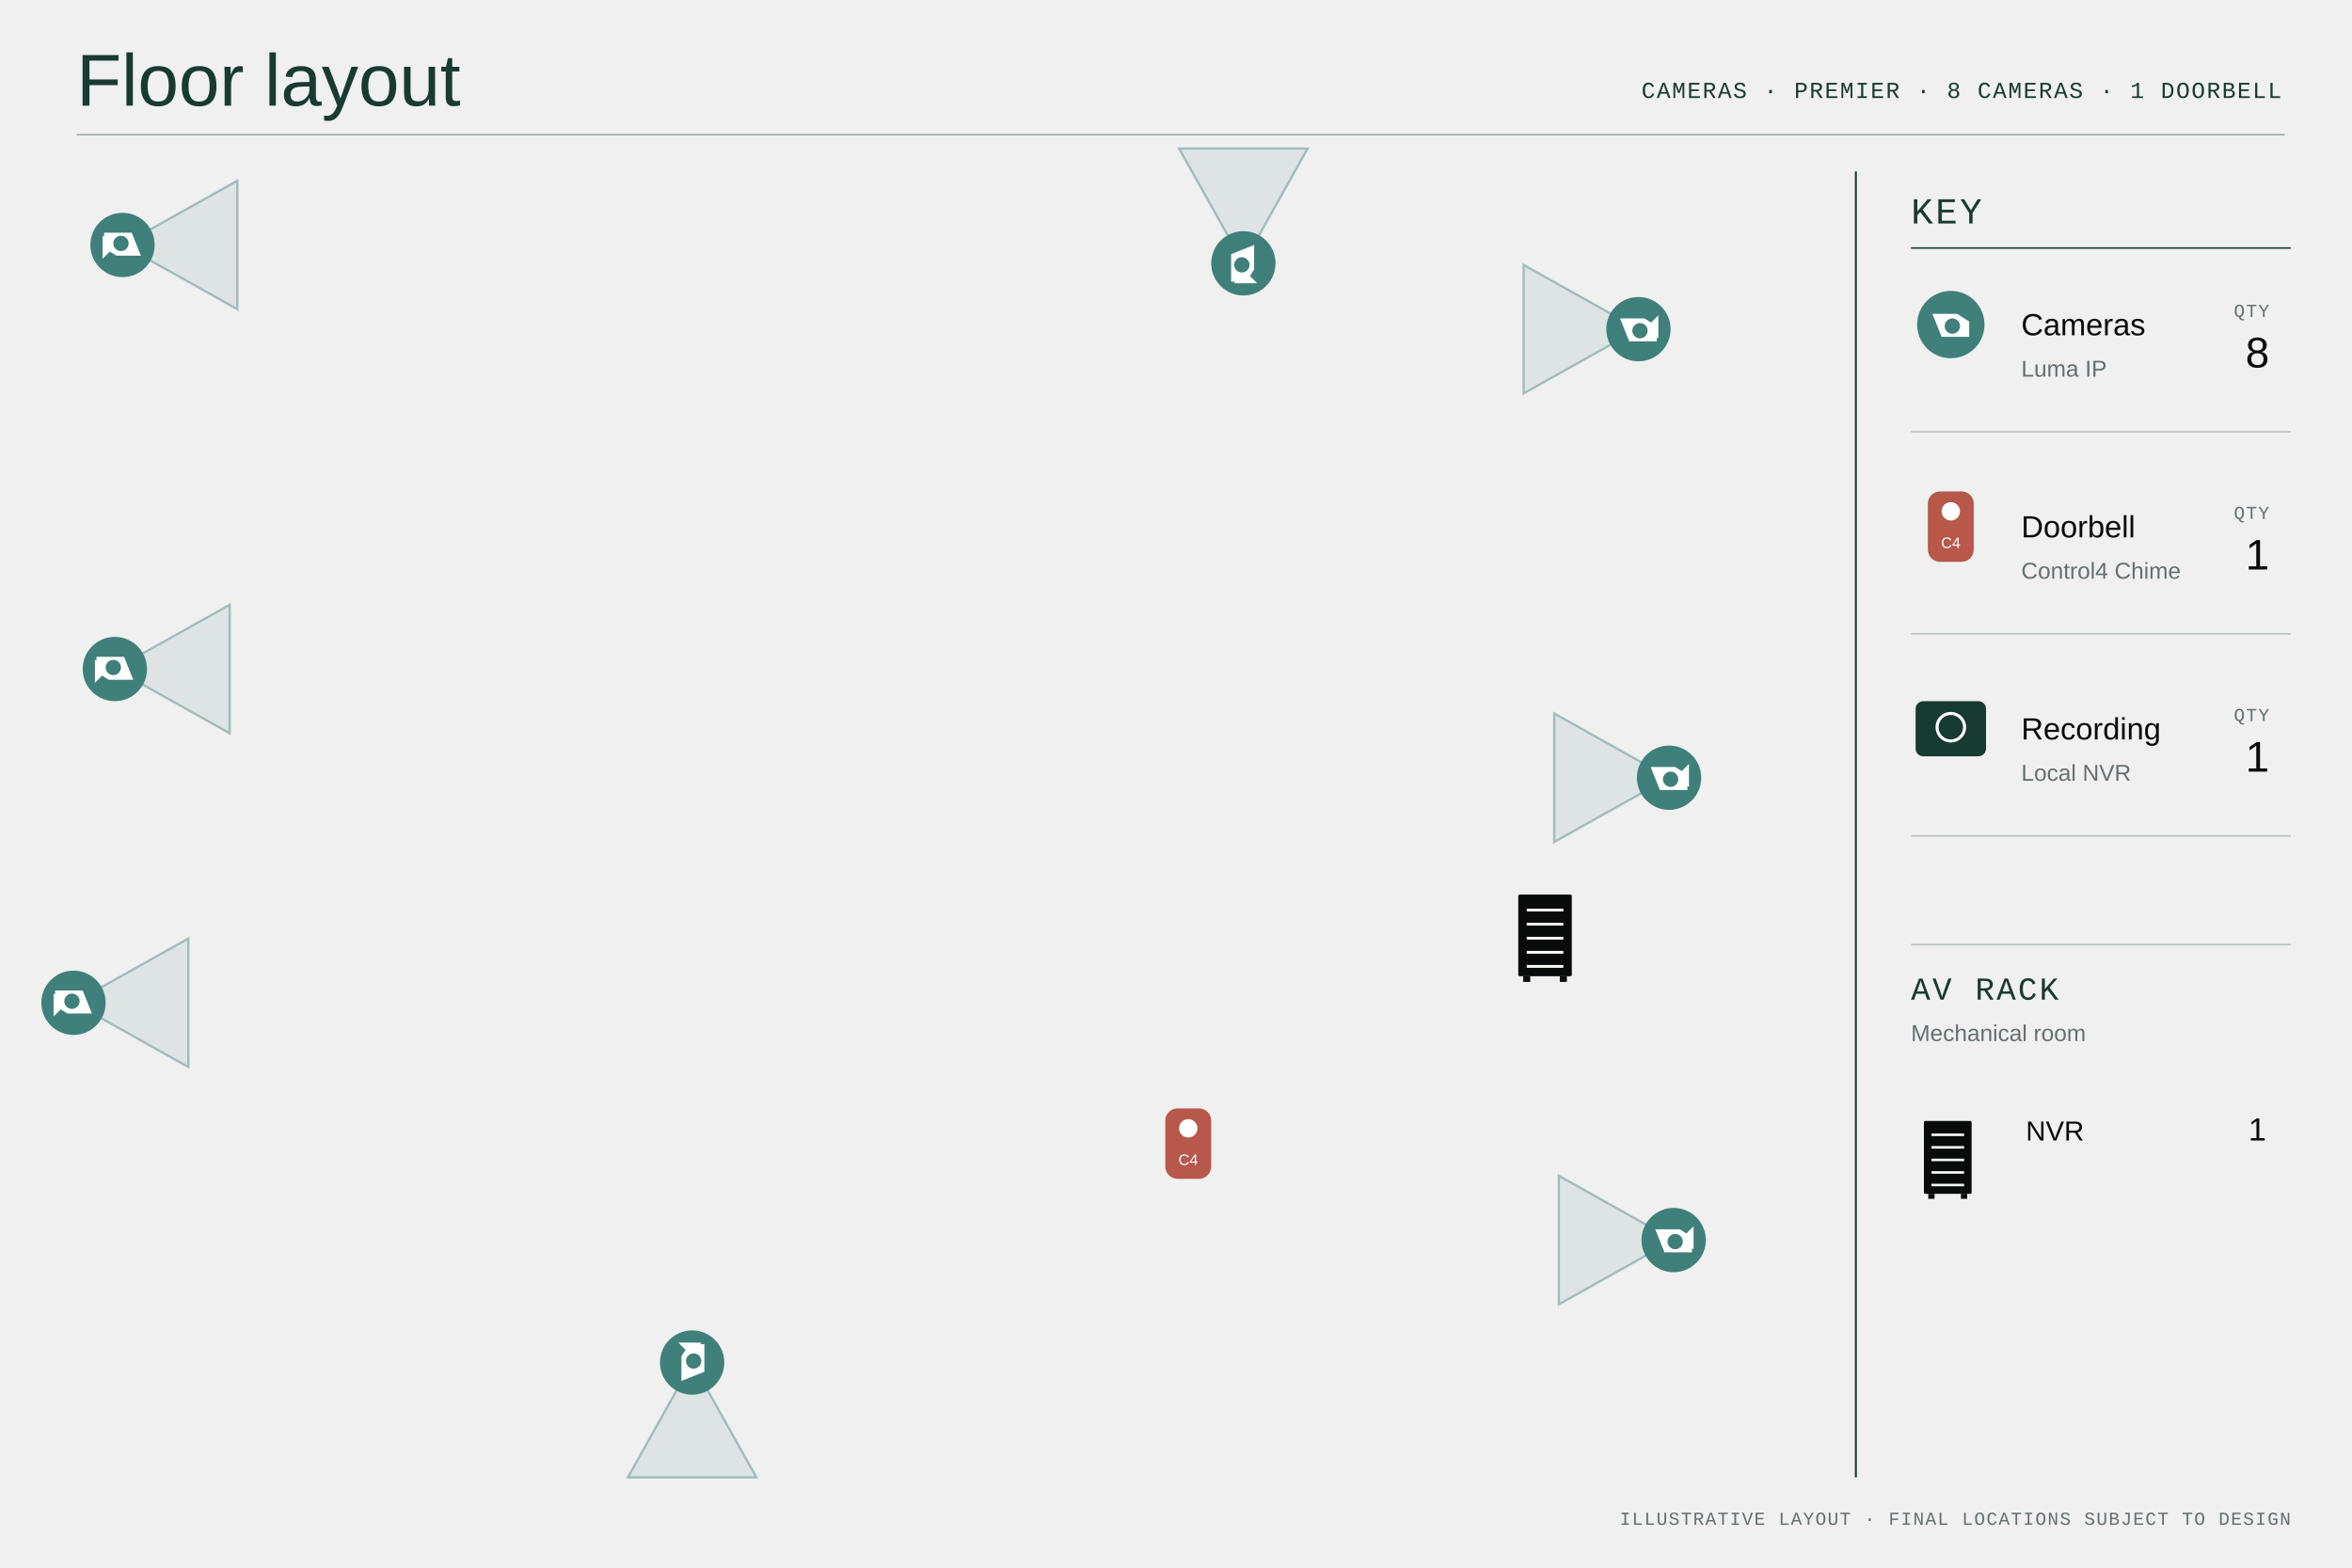
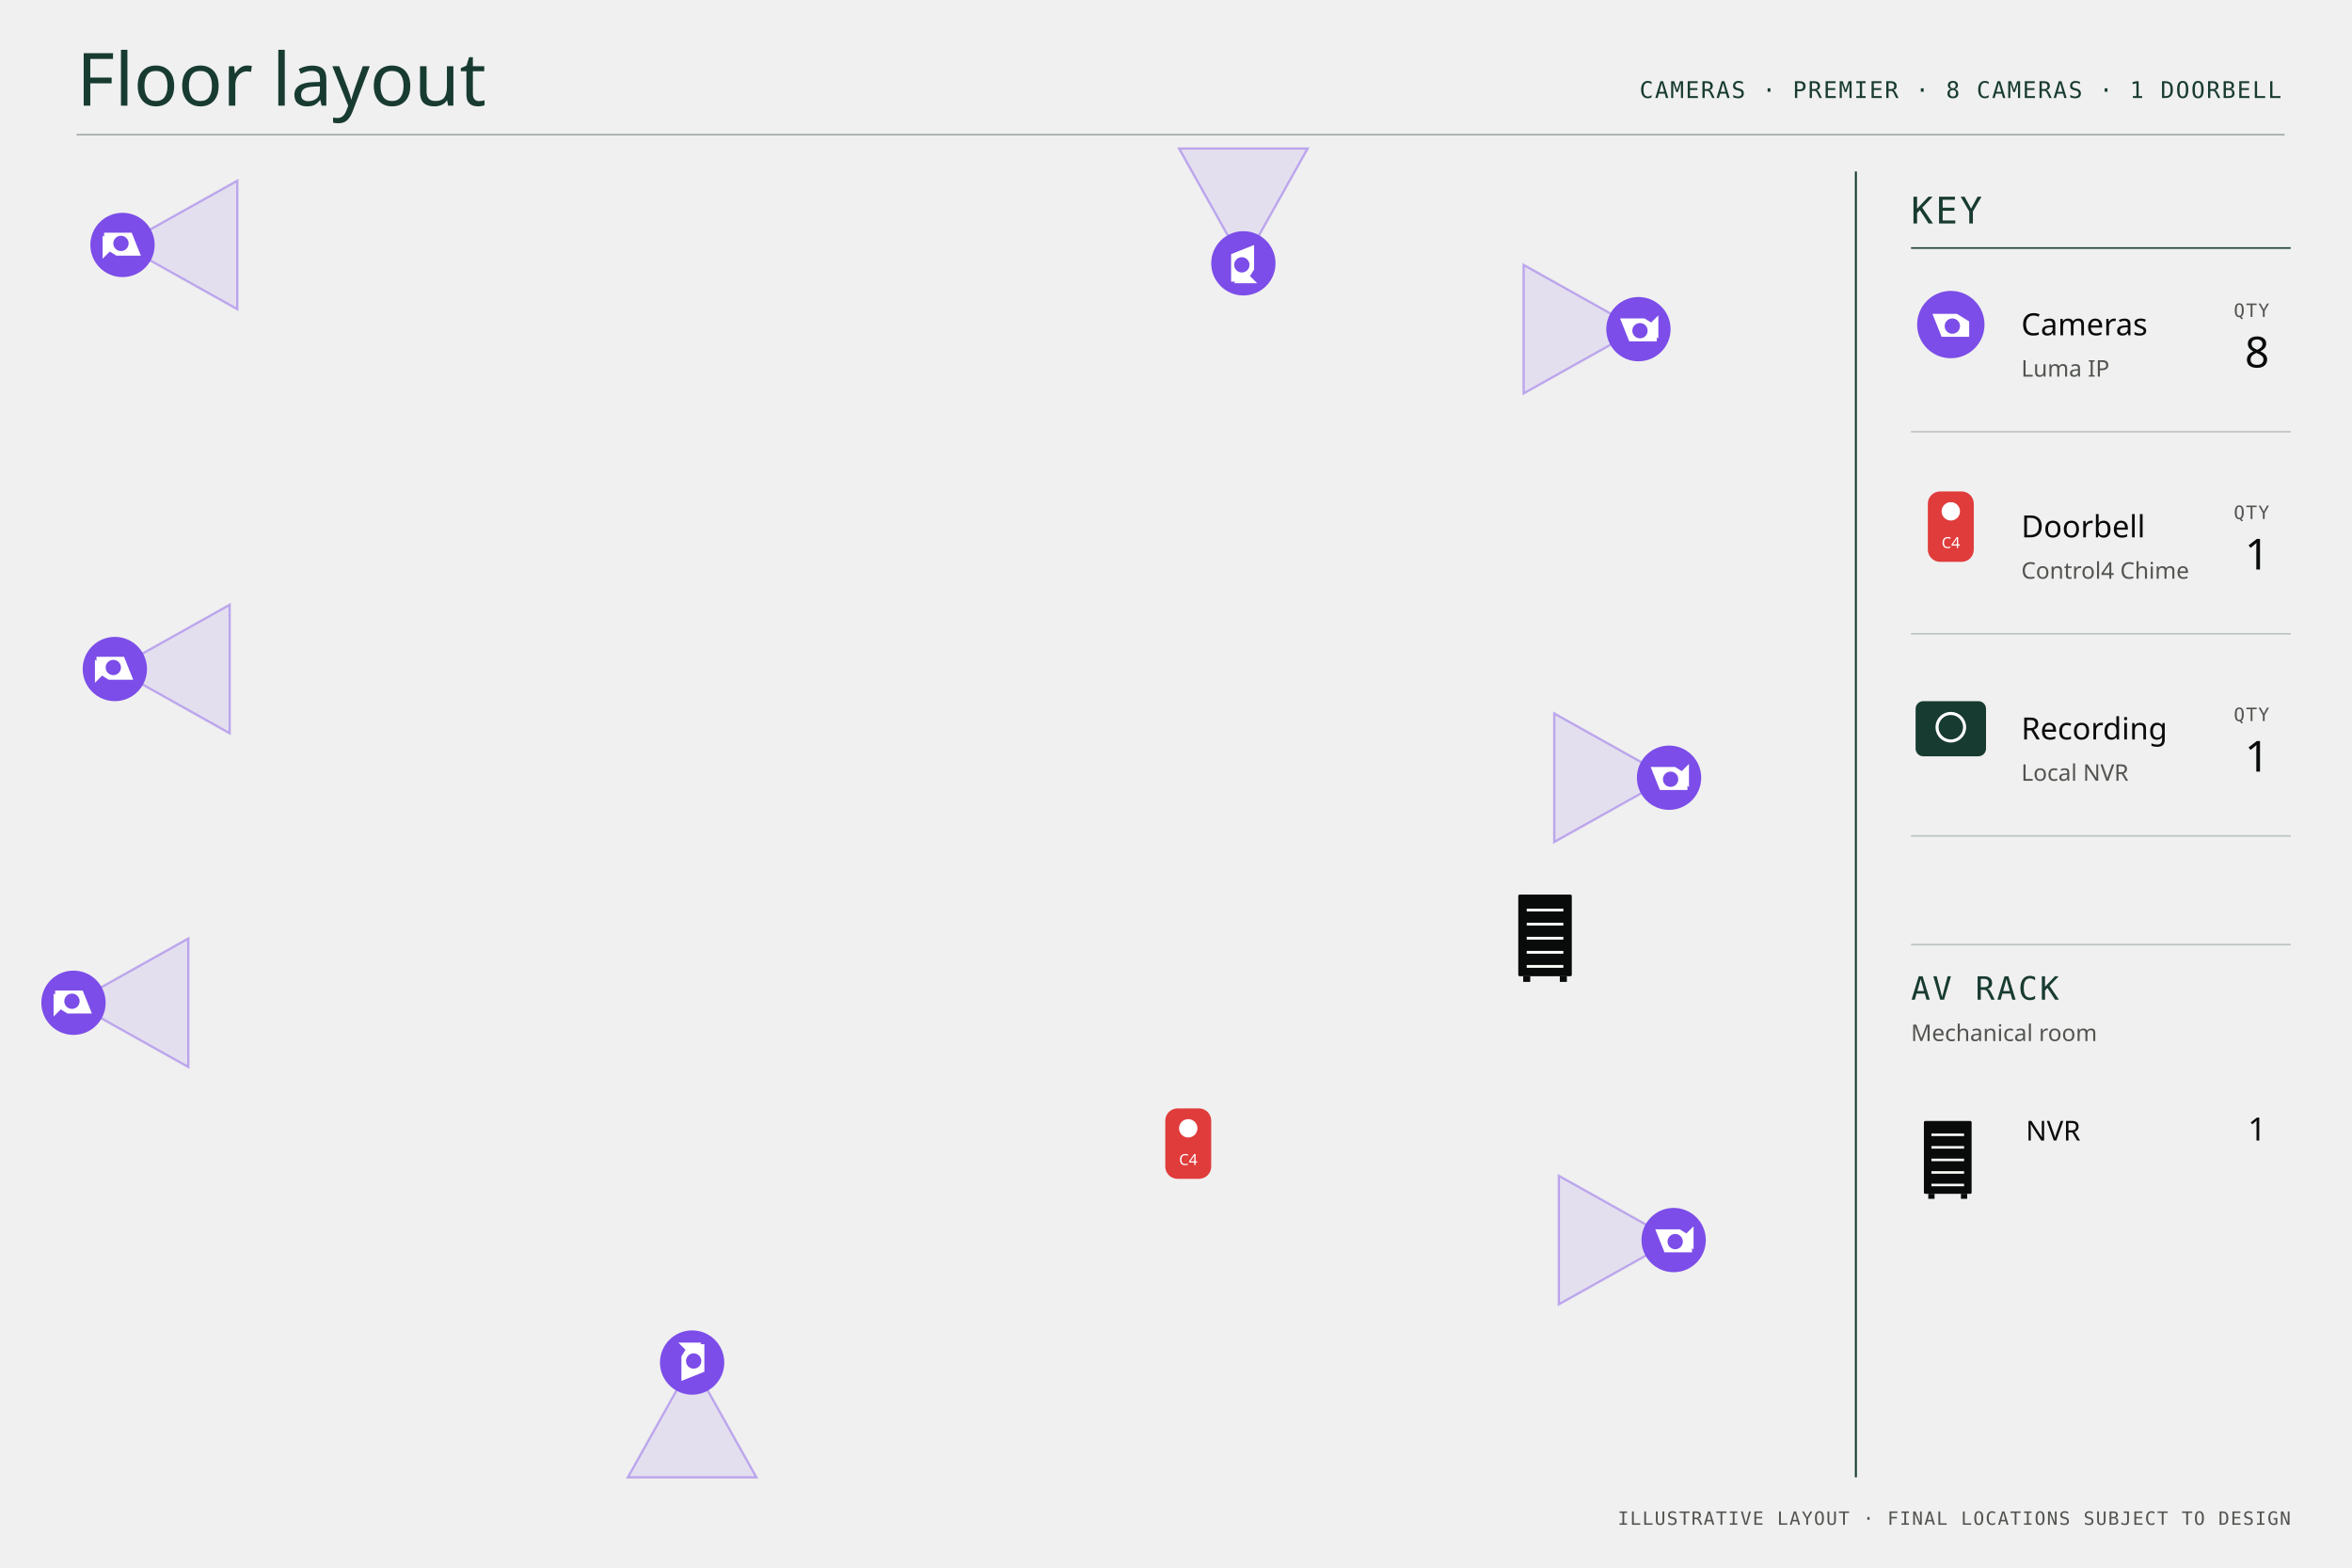
<svg xmlns="http://www.w3.org/2000/svg" viewBox="0 0 1536 1024" width="1536" height="1024" role="img" aria-label="Cameras Premier floor layout and equipment key">
-   <text x="50" y="69" fill="#183B31" font-family="Arial,Helvetica,sans-serif" font-size="48">Floor layout</text>
-   <text x="1490" y="64" fill="#183B31" font-family="IBM Plex Mono,Courier New,monospace" font-size="15" letter-spacing=".065em" text-anchor="end">CAMERAS · PREMIER · 8 CAMERAS · 1 DOORBELL</text>
+   <text x="50" y="69" fill="#183B31" font-family="Schibsted Grotesk,sans-serif" font-size="48">Floor layout</text>
+   <text x="1490" y="64" fill="#183B31" font-family="IBM Plex Mono,monospace" font-size="15" letter-spacing=".065em" text-anchor="end">CAMERAS · PREMIER · 8 CAMERAS · 1 DOORBELL</text>
  <line x1="50" y1="88" x2="1492" y2="88" stroke="#9DA7A3" stroke-width="1" />
  <g transform="translate(80,160) rotate(180)">
-     <path d="M0 0L-75 -42L-75 42Z" fill="#3F807A" fill-opacity=".10" stroke="#3F807A" stroke-opacity=".42" stroke-width="1.5" />
-     <circle r="21" fill="#3F807A" />
+     <path d="M0 0L-75 -42L-75 42Z" fill="#7C4DE8" fill-opacity=".10" stroke="#7C4DE8" stroke-opacity=".42" stroke-width="1.5" />
+     <circle r="21" fill="#7C4DE8" />
    <path d="M-12 -7h16l8 5v10h-18z" fill="white" />
-     <circle cx="1" cy="1" r="5" fill="#3F807A" />
+     <circle cx="1" cy="1" r="5" fill="#7C4DE8" />
    <path d="M8 -4l5 -5v15l-5 -3" fill="white" />
  </g>
  <g transform="translate(1070,215) rotate(0)">
-     <path d="M0 0L-75 -42L-75 42Z" fill="#3F807A" fill-opacity=".10" stroke="#3F807A" stroke-opacity=".42" stroke-width="1.5" />
-     <circle r="21" fill="#3F807A" />
+     <path d="M0 0L-75 -42L-75 42Z" fill="#7C4DE8" fill-opacity=".10" stroke="#7C4DE8" stroke-opacity=".42" stroke-width="1.5" />
+     <circle r="21" fill="#7C4DE8" />
    <path d="M-12 -7h16l8 5v10h-18z" fill="white" />
-     <circle cx="1" cy="1" r="5" fill="#3F807A" />
+     <circle cx="1" cy="1" r="5" fill="#7C4DE8" />
    <path d="M8 -4l5 -5v15l-5 -3" fill="white" />
  </g>
  <g transform="translate(48,655) rotate(180)">
-     <path d="M0 0L-75 -42L-75 42Z" fill="#3F807A" fill-opacity=".10" stroke="#3F807A" stroke-opacity=".42" stroke-width="1.5" />
-     <circle r="21" fill="#3F807A" />
+     <path d="M0 0L-75 -42L-75 42Z" fill="#7C4DE8" fill-opacity=".10" stroke="#7C4DE8" stroke-opacity=".42" stroke-width="1.5" />
+     <circle r="21" fill="#7C4DE8" />
    <path d="M-12 -7h16l8 5v10h-18z" fill="white" />
-     <circle cx="1" cy="1" r="5" fill="#3F807A" />
+     <circle cx="1" cy="1" r="5" fill="#7C4DE8" />
    <path d="M8 -4l5 -5v15l-5 -3" fill="white" />
  </g>
  <g transform="translate(1093,810) rotate(0)">
-     <path d="M0 0L-75 -42L-75 42Z" fill="#3F807A" fill-opacity=".10" stroke="#3F807A" stroke-opacity=".42" stroke-width="1.5" />
-     <circle r="21" fill="#3F807A" />
+     <path d="M0 0L-75 -42L-75 42Z" fill="#7C4DE8" fill-opacity=".10" stroke="#7C4DE8" stroke-opacity=".42" stroke-width="1.5" />
+     <circle r="21" fill="#7C4DE8" />
    <path d="M-12 -7h16l8 5v10h-18z" fill="white" />
-     <circle cx="1" cy="1" r="5" fill="#3F807A" />
+     <circle cx="1" cy="1" r="5" fill="#7C4DE8" />
    <path d="M8 -4l5 -5v15l-5 -3" fill="white" />
  </g>
  <g transform="translate(812,172) rotate(90)">
-     <path d="M0 0L-75 -42L-75 42Z" fill="#3F807A" fill-opacity=".10" stroke="#3F807A" stroke-opacity=".42" stroke-width="1.5" />
-     <circle r="21" fill="#3F807A" />
+     <path d="M0 0L-75 -42L-75 42Z" fill="#7C4DE8" fill-opacity=".10" stroke="#7C4DE8" stroke-opacity=".42" stroke-width="1.5" />
+     <circle r="21" fill="#7C4DE8" />
    <path d="M-12 -7h16l8 5v10h-18z" fill="white" />
-     <circle cx="1" cy="1" r="5" fill="#3F807A" />
+     <circle cx="1" cy="1" r="5" fill="#7C4DE8" />
    <path d="M8 -4l5 -5v15l-5 -3" fill="white" />
  </g>
  <g transform="translate(1090,508) rotate(0)">
-     <path d="M0 0L-75 -42L-75 42Z" fill="#3F807A" fill-opacity=".10" stroke="#3F807A" stroke-opacity=".42" stroke-width="1.5" />
-     <circle r="21" fill="#3F807A" />
+     <path d="M0 0L-75 -42L-75 42Z" fill="#7C4DE8" fill-opacity=".10" stroke="#7C4DE8" stroke-opacity=".42" stroke-width="1.5" />
+     <circle r="21" fill="#7C4DE8" />
    <path d="M-12 -7h16l8 5v10h-18z" fill="white" />
-     <circle cx="1" cy="1" r="5" fill="#3F807A" />
+     <circle cx="1" cy="1" r="5" fill="#7C4DE8" />
    <path d="M8 -4l5 -5v15l-5 -3" fill="white" />
  </g>
  <g transform="translate(452,890) rotate(-90)">
-     <path d="M0 0L-75 -42L-75 42Z" fill="#3F807A" fill-opacity=".10" stroke="#3F807A" stroke-opacity=".42" stroke-width="1.5" />
-     <circle r="21" fill="#3F807A" />
+     <path d="M0 0L-75 -42L-75 42Z" fill="#7C4DE8" fill-opacity=".10" stroke="#7C4DE8" stroke-opacity=".42" stroke-width="1.5" />
+     <circle r="21" fill="#7C4DE8" />
    <path d="M-12 -7h16l8 5v10h-18z" fill="white" />
-     <circle cx="1" cy="1" r="5" fill="#3F807A" />
+     <circle cx="1" cy="1" r="5" fill="#7C4DE8" />
    <path d="M8 -4l5 -5v15l-5 -3" fill="white" />
  </g>
  <g transform="translate(75,437) rotate(180)">
-     <path d="M0 0L-75 -42L-75 42Z" fill="#3F807A" fill-opacity=".10" stroke="#3F807A" stroke-opacity=".42" stroke-width="1.5" />
-     <circle r="21" fill="#3F807A" />
+     <path d="M0 0L-75 -42L-75 42Z" fill="#7C4DE8" fill-opacity=".10" stroke="#7C4DE8" stroke-opacity=".42" stroke-width="1.5" />
+     <circle r="21" fill="#7C4DE8" />
    <path d="M-12 -7h16l8 5v10h-18z" fill="white" />
-     <circle cx="1" cy="1" r="5" fill="#3F807A" />
+     <circle cx="1" cy="1" r="5" fill="#7C4DE8" />
    <path d="M8 -4l5 -5v15l-5 -3" fill="white" />
  </g>
  <g transform="translate(776,747)">
-     <rect x="-15" y="-23" width="30" height="46" rx="8" fill="#B7584B" />
+     <rect x="-15" y="-23" width="30" height="46" rx="8" fill="#E03C3C" />
    <circle cy="-10" r="6" fill="white" />
-     <text x="0" y="14" fill="white" font-family="Arial,Helvetica,sans-serif" font-size="10" text-anchor="middle">C4</text>
+     <text x="0" y="14" fill="white" font-family="Instrument Sans,sans-serif" font-size="10" text-anchor="middle">C4</text>
  </g>
  <g transform="translate(1009,611) scale(0.92)">
    <rect x="-19" y="-29" width="38" height="58" rx="1" fill="#090B0A" />
    <path d="M-13 -18h26M-13 -8h26M-13 2h26M-13 12h26M-13 22h26" stroke="#FAFBF7" stroke-width="2" />
    <path d="M-13 29v4m26 -4v4" stroke="#090B0A" stroke-width="5" />
  </g>
  <line x1="1212" y1="112" x2="1212" y2="965" stroke="#183B31" stroke-width="1.3" />
-   <text x="1248" y="146" fill="#183B31" font-family="IBM Plex Mono,Courier New,monospace" font-size="24" letter-spacing=".065em">KEY</text>
+   <text x="1248" y="146" fill="#183B31" font-family="IBM Plex Mono,monospace" font-size="24" letter-spacing=".065em">KEY</text>
  <line x1="1248" y1="162" x2="1496" y2="162" stroke="#183B31" stroke-width="1" />
  <g>
    <g transform="translate(1274,212)">
-       <circle r="22" fill="#3F807A" />
+       <circle r="22" fill="#7C4DE8" />
      <path d="M-12 -7h16l8 5v10h-18z" fill="white" />
-       <circle cx="1" cy="1" r="5" fill="#3F807A" />
+       <circle cx="1" cy="1" r="5" fill="#7C4DE8" />
    </g>
-     <text x="1320" y="219" fill="#090B0A" font-family="Arial,Helvetica,sans-serif" font-size="20">Cameras</text>
-     <text x="1320" y="246" fill="#666E70" font-family="Arial,Helvetica,sans-serif" font-size="15">Luma IP</text>
-     <text x="1482" y="207" fill="#666E70" font-family="IBM Plex Mono,Courier New,monospace" font-size="12" letter-spacing=".065em" text-anchor="end">QTY</text>
-     <text x="1482" y="240" fill="#090B0A" font-family="Arial,Helvetica,sans-serif" font-size="28" text-anchor="end">8</text>
+     <text x="1320" y="219" fill="#090B0A" font-family="Instrument Sans,sans-serif" font-size="20">Cameras</text>
+     <text x="1320" y="246" fill="#51544F" font-family="Instrument Sans,sans-serif" font-size="15">Luma IP</text>
+     <text x="1482" y="207" fill="#51544F" font-family="IBM Plex Mono,monospace" font-size="12" letter-spacing=".065em" text-anchor="end">QTY</text>
+     <text x="1482" y="240" fill="#090B0A" font-family="Instrument Sans,sans-serif" font-size="28" text-anchor="end">8</text>
    <line x1="1248" y1="282" x2="1496" y2="282" stroke="#BBC2BE" stroke-width="1" />
  </g>
  <g>
    <g transform="translate(1274,344)">
-       <rect x="-15" y="-23" width="30" height="46" rx="8" fill="#B7584B" />
+       <rect x="-15" y="-23" width="30" height="46" rx="8" fill="#E03C3C" />
      <circle cy="-10" r="6" fill="white" />
-       <text x="0" y="14" fill="white" font-family="Arial,Helvetica,sans-serif" font-size="10" text-anchor="middle">C4</text>
+       <text x="0" y="14" fill="white" font-family="Instrument Sans,sans-serif" font-size="10" text-anchor="middle">C4</text>
    </g>
-     <text x="1320" y="351" fill="#090B0A" font-family="Arial,Helvetica,sans-serif" font-size="20">Doorbell</text>
-     <text x="1320" y="378" fill="#666E70" font-family="Arial,Helvetica,sans-serif" font-size="15">Control4 Chime</text>
-     <text x="1482" y="339" fill="#666E70" font-family="IBM Plex Mono,Courier New,monospace" font-size="12" letter-spacing=".065em" text-anchor="end">QTY</text>
-     <text x="1482" y="372" fill="#090B0A" font-family="Arial,Helvetica,sans-serif" font-size="28" text-anchor="end">1</text>
+     <text x="1320" y="351" fill="#090B0A" font-family="Instrument Sans,sans-serif" font-size="20">Doorbell</text>
+     <text x="1320" y="378" fill="#51544F" font-family="Instrument Sans,sans-serif" font-size="15">Control4 Chime</text>
+     <text x="1482" y="339" fill="#51544F" font-family="IBM Plex Mono,monospace" font-size="12" letter-spacing=".065em" text-anchor="end">QTY</text>
+     <text x="1482" y="372" fill="#090B0A" font-family="Instrument Sans,sans-serif" font-size="28" text-anchor="end">1</text>
    <line x1="1248" y1="414" x2="1496" y2="414" stroke="#BBC2BE" stroke-width="1" />
  </g>
  <g>
    <g transform="translate(1274,476)">
      <rect x="-23" y="-18" width="46" height="36" rx="5" fill="#183B31" />
      <circle cx="0" cy="-1" r="9" stroke="white" stroke-width="2" fill="none" />
    </g>
-     <text x="1320" y="483" fill="#090B0A" font-family="Arial,Helvetica,sans-serif" font-size="20">Recording</text>
-     <text x="1320" y="510" fill="#666E70" font-family="Arial,Helvetica,sans-serif" font-size="15">Local NVR</text>
-     <text x="1482" y="471" fill="#666E70" font-family="IBM Plex Mono,Courier New,monospace" font-size="12" letter-spacing=".065em" text-anchor="end">QTY</text>
-     <text x="1482" y="504" fill="#090B0A" font-family="Arial,Helvetica,sans-serif" font-size="28" text-anchor="end">1</text>
+     <text x="1320" y="483" fill="#090B0A" font-family="Instrument Sans,sans-serif" font-size="20">Recording</text>
+     <text x="1320" y="510" fill="#51544F" font-family="Instrument Sans,sans-serif" font-size="15">Local NVR</text>
+     <text x="1482" y="471" fill="#51544F" font-family="IBM Plex Mono,monospace" font-size="12" letter-spacing=".065em" text-anchor="end">QTY</text>
+     <text x="1482" y="504" fill="#090B0A" font-family="Instrument Sans,sans-serif" font-size="28" text-anchor="end">1</text>
    <line x1="1248" y1="546" x2="1496" y2="546" stroke="#BBC2BE" stroke-width="1" />
  </g>
  <line x1="1248" y1="617" x2="1496" y2="617" stroke="#BBC2BE" stroke-width="1" />
-   <text x="1248" y="653" fill="#183B31" font-family="IBM Plex Mono,Courier New,monospace" font-size="21" letter-spacing=".065em">AV RACK</text>
-   <text x="1248" y="680" fill="#666E70" font-family="Arial,Helvetica,sans-serif" font-size="15">Mechanical room</text>
+   <text x="1248" y="653" fill="#183B31" font-family="IBM Plex Mono,monospace" font-size="21" letter-spacing=".065em">AV RACK</text>
+   <text x="1248" y="680" fill="#51544F" font-family="Instrument Sans,sans-serif" font-size="15">Mechanical room</text>
  <g transform="translate(1272,756) scale(0.82)">
    <rect x="-19" y="-29" width="38" height="58" rx="1" fill="#090B0A" />
    <path d="M-13 -18h26M-13 -8h26M-13 2h26M-13 12h26M-13 22h26" stroke="#FAFBF7" stroke-width="2" />
    <path d="M-13 29v4m26 -4v4" stroke="#090B0A" stroke-width="5" />
  </g>
-   <text x="1323" y="745" fill="#090B0A" font-family="Arial,Helvetica,sans-serif" font-size="18">NVR</text>
-   <text x="1480" y="745" fill="#090B0A" font-family="Arial,Helvetica,sans-serif" font-size="21" text-anchor="end">1</text>
-   <text x="1496" y="996" fill="#666E70" font-family="IBM Plex Mono,Courier New,monospace" font-size="12" letter-spacing=".065em" text-anchor="end">ILLUSTRATIVE LAYOUT · FINAL LOCATIONS SUBJECT TO DESIGN</text>
+   <text x="1323" y="745" fill="#090B0A" font-family="Instrument Sans,sans-serif" font-size="18">NVR</text>
+   <text x="1480" y="745" fill="#090B0A" font-family="Instrument Sans,sans-serif" font-size="21" text-anchor="end">1</text>
+   <text x="1496" y="996" fill="#51544F" font-family="IBM Plex Mono,monospace" font-size="12" letter-spacing=".065em" text-anchor="end">ILLUSTRATIVE LAYOUT · FINAL LOCATIONS SUBJECT TO DESIGN</text>
</svg>
